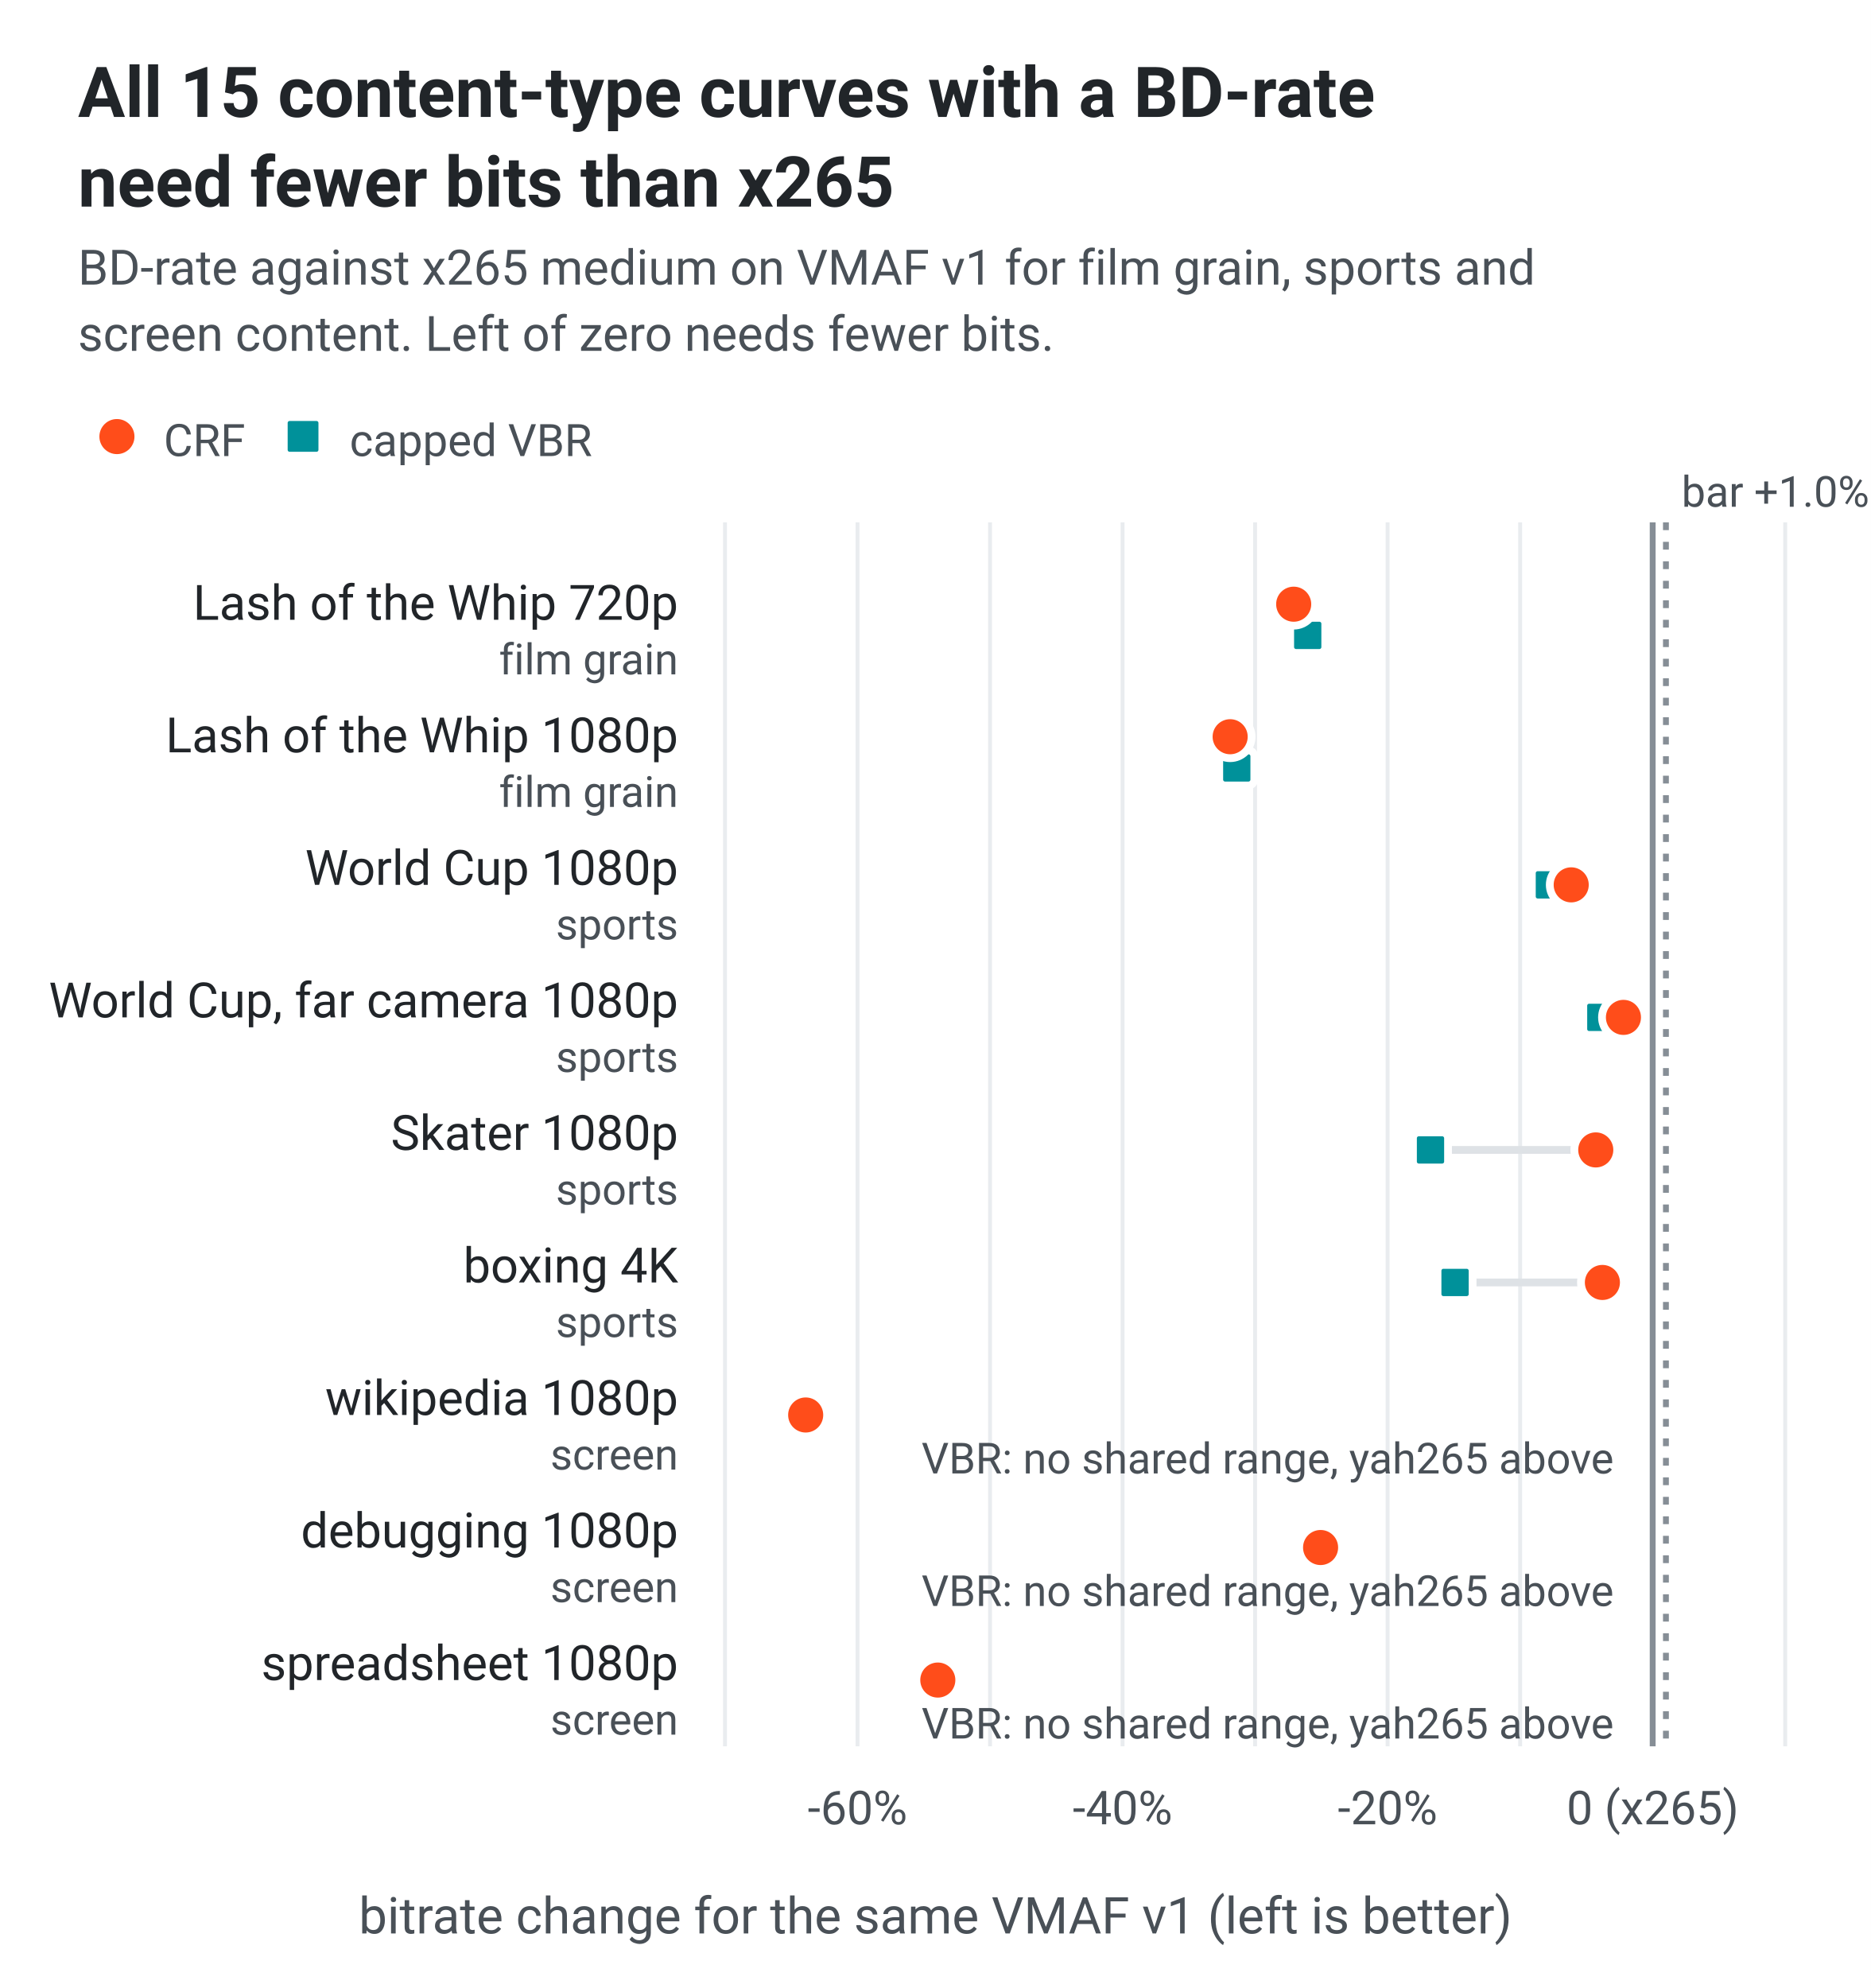
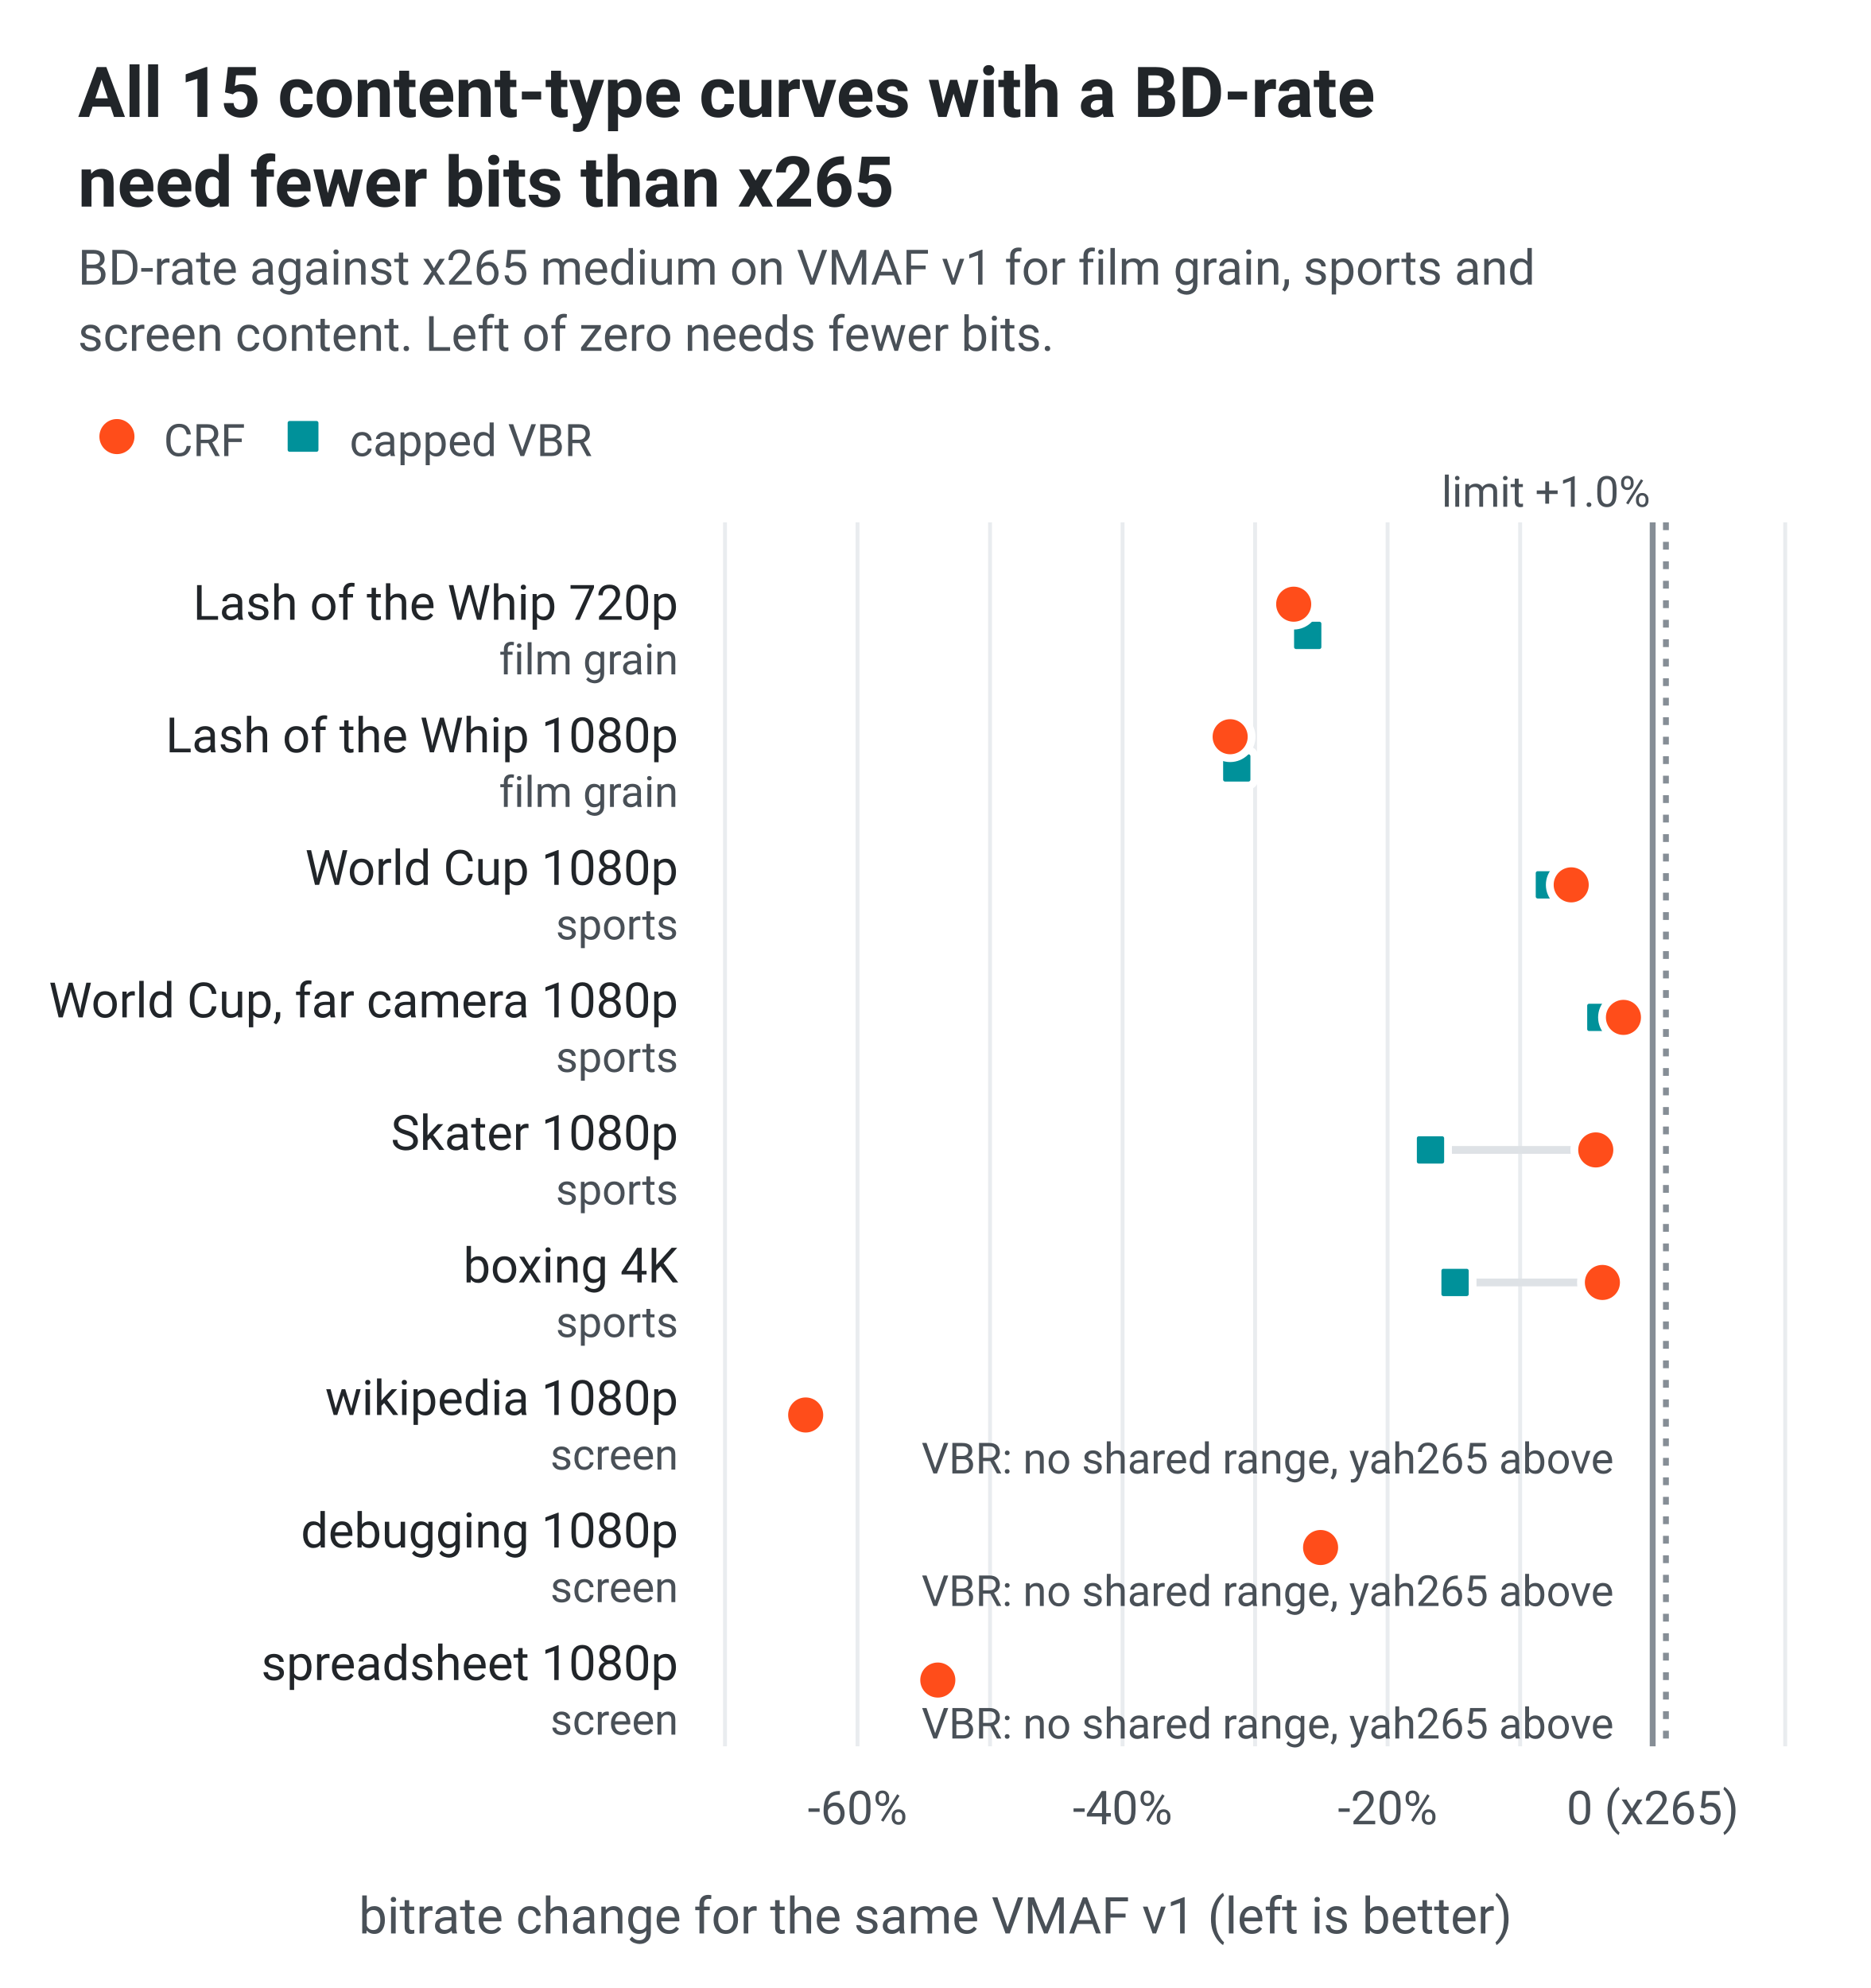
<svg xmlns="http://www.w3.org/2000/svg" width="480" height="510" viewBox="0 0 480 510" role="img">
  <style>
.bg{fill:#ffffff}.t1{fill:#212529}.t2{fill:#495057}.grid{stroke:#e9ecef}
.base{stroke:#868e96}.ring{stroke:#ffffff}.med{stroke:#212529}.band{fill:#f1f3f5}
.s1{fill:#ff4d1a}.s2{fill:#00919a}.s3{fill:#6250d6}.sx{fill:#868e96}
.l1{stroke:#ff4d1a}.l2{stroke:#00919a}.l3{stroke:#6250d6}.lx{stroke:#868e96}.span{stroke:#dee2e6}
.note{fill:#b8330a}.wash{fill:#ffe8dc}
text{font-family:system-ui,-apple-system,"Segoe UI",Roboto,Helvetica,Arial,sans-serif}
@media (prefers-color-scheme:dark){
.bg{fill:#1b1c1e}.t1{fill:#e9ecee}.t2{fill:#b6bcc1}.grid{stroke:#2e3135}
.base{stroke:#8f959a}.ring{stroke:#1b1c1e}.med{stroke:#e9ecee}.band{fill:#23262a}
.s1{fill:#ff4d1a}.s2{fill:#12a3ad}.s3{fill:#9085e9}.sx{fill:#8f959a}
.l1{stroke:#ff4d1a}.l2{stroke:#12a3ad}.l3{stroke:#9085e9}.lx{stroke:#8f959a}.span{stroke:#3a3e43}
.note{fill:#ff8a5c}.wash{fill:#45200f}}
</style>
  <rect width="100%" height="100%" class="bg" />
  <text x="20" y="30" font-size="18" class="t1" font-weight="600">All 15 content-type curves with a BD-rate</text>
  <text x="20" y="53" font-size="18" class="t1" font-weight="600">need fewer bits than x265</text>
  <text x="20" y="73" font-size="12.5" class="t2">BD-rate against x265 medium on VMAF v1 for film grain, sports and</text>
  <text x="20" y="90" font-size="12.5" class="t2">screen content. Left of zero needs fewer bits.</text>
  <g transform="translate(0 26)">
    <circle cx="30.0" cy="86.0" r="5.5" class="s1 ring" stroke-width="2" />
    <text x="42.0" y="91.0" font-size="11.5" class="t2" text-anchor="start">CRF</text>
    <rect x="72.8" y="81.0" width="9.9" height="9.9" rx="1.5" class="s2 ring" stroke-width="2" />
    <text x="89.7" y="91.0" font-size="11.5" class="t2" text-anchor="start">capped VBR</text>
    <line x1="186.0" y1="108.0" x2="186.0" y2="422.0" class="grid" stroke-width="1" />
    <line x1="220.0" y1="108.0" x2="220.0" y2="422.0" class="grid" stroke-width="1" />
    <text x="220.0" y="442.0" font-size="12" class="t2" text-anchor="middle">-60%</text>
    <line x1="254.0" y1="108.0" x2="254.0" y2="422.0" class="grid" stroke-width="1" />
    <line x1="288.0" y1="108.0" x2="288.0" y2="422.0" class="grid" stroke-width="1" />
    <text x="288.0" y="442.0" font-size="12" class="t2" text-anchor="middle">-40%</text>
    <line x1="322.0" y1="108.0" x2="322.0" y2="422.0" class="grid" stroke-width="1" />
    <line x1="356.0" y1="108.0" x2="356.0" y2="422.0" class="grid" stroke-width="1" />
    <text x="356.0" y="442.0" font-size="12" class="t2" text-anchor="middle">-20%</text>
    <line x1="390.0" y1="108.0" x2="390.0" y2="422.0" class="grid" stroke-width="1" />
    <line x1="424.0" y1="108.0" x2="424.0" y2="422.0" class="base" stroke-width="1.5" />
    <text x="424.0" y="442.0" font-size="12" class="t2" text-anchor="middle">0 (x265)</text>
    <line x1="458.0" y1="108.0" x2="458.0" y2="422.0" class="grid" stroke-width="1" />
    <line x1="427.4" y1="108.0" x2="427.4" y2="422.0" class="base" stroke-width="1.5" stroke-dasharray="2 3" />
-     <text x="431.4" y="104.0" font-size="11" class="t2" text-anchor="start">bar +1.0%</text>
+     <text x="423.4" y="104.0" font-size="11" class="t2" text-anchor="end">limit +1.0%</text>
    <text x="174.0" y="133.0" font-size="12.5" class="t1" text-anchor="end">Lash of the Whip 720p</text>
    <text x="174.0" y="147.0" font-size="11" class="t2" text-anchor="end">film grain</text>
    <line x1="331.9" y1="133.0" x2="335.5" y2="133.0" class="span" stroke-width="2" />
    <rect x="331.0" y="132.5" width="9.0" height="9.0" rx="1.5" class="s2 ring" stroke-width="2" />
    <circle cx="331.9" cy="129.0" r="5.5" class="s1 ring" stroke-width="2" />
    <text x="174.0" y="167.0" font-size="12.5" class="t1" text-anchor="end">Lash of the Whip 1080p</text>
    <text x="174.0" y="181.0" font-size="11" class="t2" text-anchor="end">film grain</text>
    <line x1="315.6" y1="167.0" x2="317.3" y2="167.0" class="span" stroke-width="2" />
    <rect x="312.8" y="166.5" width="9.0" height="9.0" rx="1.5" class="s2 ring" stroke-width="2" />
    <circle cx="315.6" cy="163.0" r="5.5" class="s1 ring" stroke-width="2" />
    <text x="174.0" y="201.0" font-size="12.5" class="t1" text-anchor="end">World Cup 1080p</text>
    <text x="174.0" y="215.0" font-size="11" class="t2" text-anchor="end">sports</text>
    <line x1="397.5" y1="201.0" x2="403.1" y2="201.0" class="span" stroke-width="2" />
    <rect x="393.0" y="196.5" width="9.0" height="9.0" rx="1.5" class="s2 ring" stroke-width="2" />
    <circle cx="403.1" cy="201.0" r="5.5" class="s1 ring" stroke-width="2" />
    <text x="174.0" y="235.0" font-size="12.5" class="t1" text-anchor="end">World Cup, far camera 1080p</text>
    <text x="174.0" y="249.0" font-size="11" class="t2" text-anchor="end">sports</text>
    <line x1="410.7" y1="235.0" x2="416.5" y2="235.0" class="span" stroke-width="2" />
    <rect x="406.2" y="230.5" width="9.0" height="9.0" rx="1.5" class="s2 ring" stroke-width="2" />
    <circle cx="416.5" cy="235.0" r="5.5" class="s1 ring" stroke-width="2" />
    <text x="174.0" y="269.0" font-size="12.5" class="t1" text-anchor="end">Skater 1080p</text>
    <text x="174.0" y="283.0" font-size="11" class="t2" text-anchor="end">sports</text>
    <line x1="367.0" y1="269.0" x2="409.4" y2="269.0" class="span" stroke-width="2" />
    <rect x="362.5" y="264.5" width="9.0" height="9.0" rx="1.5" class="s2 ring" stroke-width="2" />
    <circle cx="409.4" cy="269.0" r="5.5" class="s1 ring" stroke-width="2" />
    <text x="174.0" y="303.0" font-size="12.5" class="t1" text-anchor="end">boxing 4K</text>
    <text x="174.0" y="317.0" font-size="11" class="t2" text-anchor="end">sports</text>
    <line x1="373.3" y1="303.0" x2="411.1" y2="303.0" class="span" stroke-width="2" />
    <rect x="368.8" y="298.5" width="9.0" height="9.0" rx="1.5" class="s2 ring" stroke-width="2" />
    <circle cx="411.1" cy="303.0" r="5.5" class="s1 ring" stroke-width="2" />
    <text x="174.0" y="337.0" font-size="12.5" class="t1" text-anchor="end">wikipedia 1080p</text>
    <text x="174.0" y="351.0" font-size="11" class="t2" text-anchor="end">screen</text>
    <text x="414.0" y="352.0" font-size="11" class="t2" text-anchor="end">VBR: no shared range, yah265 above</text>
    <circle cx="206.7" cy="337.0" r="5.5" class="s1 ring" stroke-width="2" />
    <text x="174.0" y="371.0" font-size="12.5" class="t1" text-anchor="end">debugging 1080p</text>
    <text x="174.0" y="385.0" font-size="11" class="t2" text-anchor="end">screen</text>
    <text x="414.0" y="386.0" font-size="11" class="t2" text-anchor="end">VBR: no shared range, yah265 above</text>
    <circle cx="338.8" cy="371.0" r="5.5" class="s1 ring" stroke-width="2" />
    <text x="174.0" y="405.0" font-size="12.5" class="t1" text-anchor="end">spreadsheet 1080p</text>
    <text x="174.0" y="419.0" font-size="11" class="t2" text-anchor="end">screen</text>
    <text x="414.0" y="420.0" font-size="11" class="t2" text-anchor="end">VBR: no shared range, yah265 above</text>
    <circle cx="240.6" cy="405.0" r="5.5" class="s1 ring" stroke-width="2" />
    <text x="240.0" y="470.0" font-size="13" class="t2" text-anchor="middle">bitrate change for the same VMAF v1 (left is better)</text>
  </g>
</svg>
